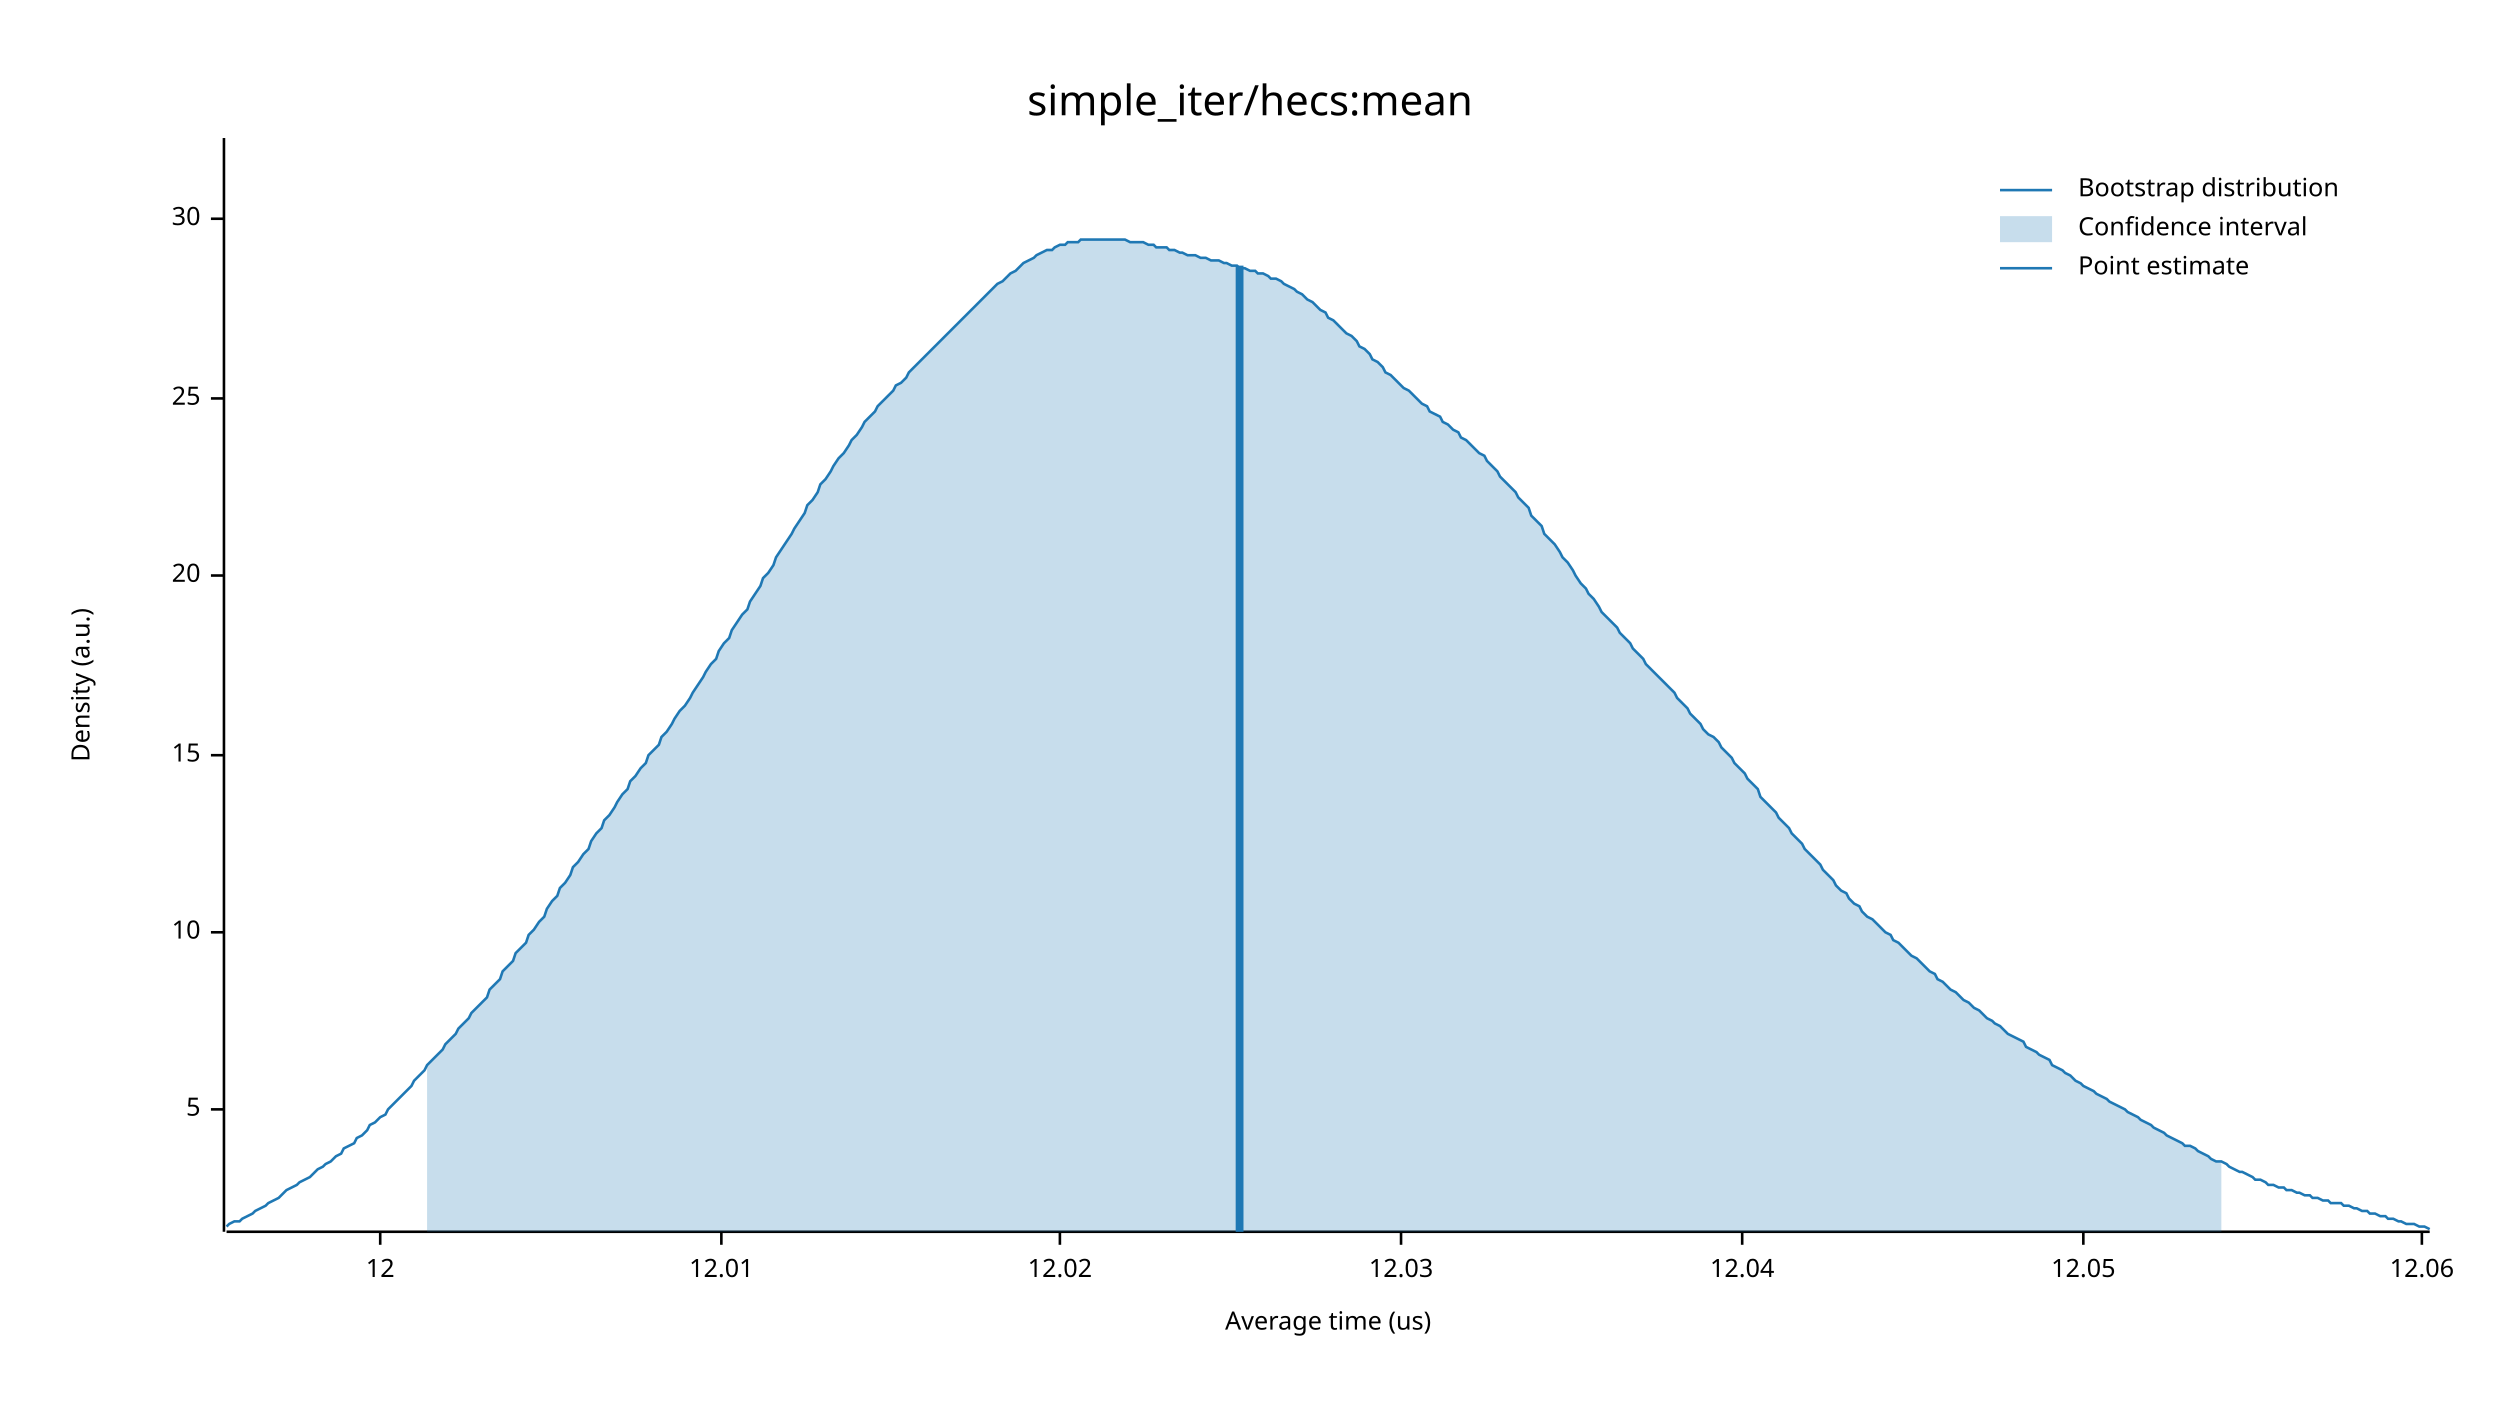
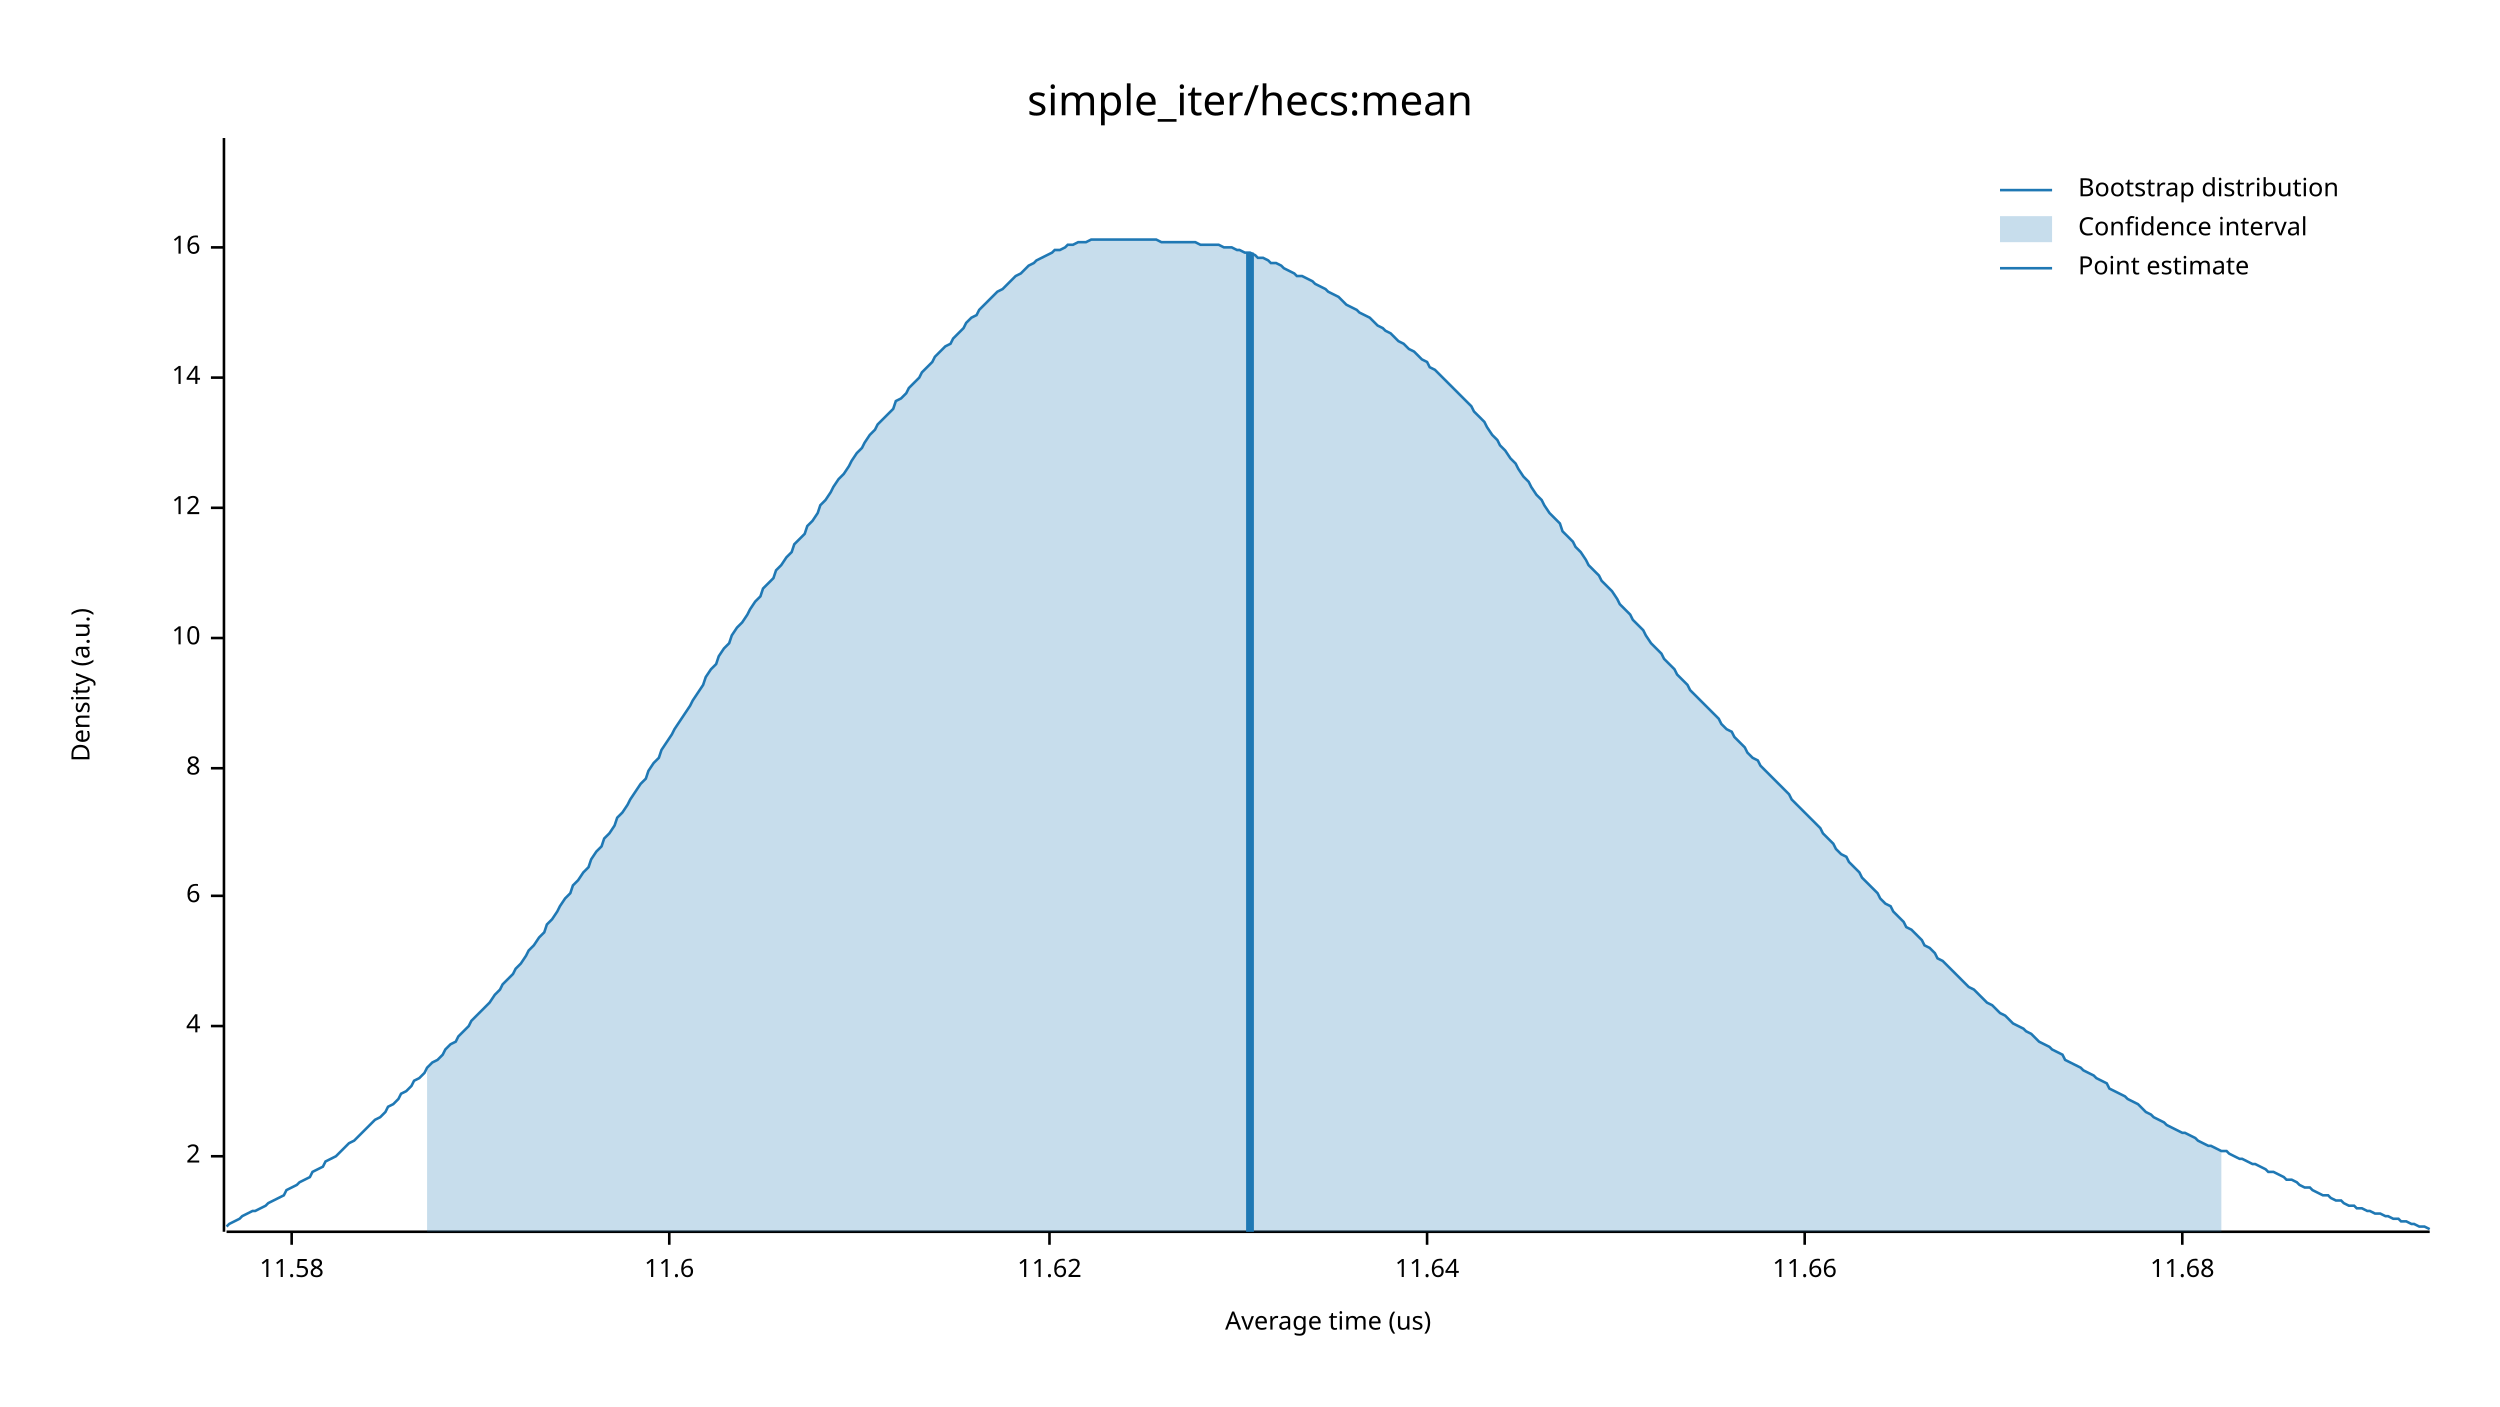
<svg xmlns="http://www.w3.org/2000/svg" width="960" height="540" viewBox="0 0 960 540">
  <text x="480" y="32" dy="0.76em" text-anchor="middle" font-family="sans-serif" font-size="16.129" opacity="1" fill="#000000">
simple_iter/hecs:mean
</text>
  <text x="27" y="263" dy="0.76em" text-anchor="middle" font-family="sans-serif" font-size="9.677" opacity="1" fill="#000000" transform="rotate(270, 27, 263)">
Density (a.u.)
</text>
  <text x="510" y="513" dy="-0.5ex" text-anchor="middle" font-family="sans-serif" font-size="9.677" opacity="1" fill="#000000">
Average time (us)
</text>
  <polyline fill="none" opacity="1" stroke="#000000" stroke-width="1" points="86,53 86,473 " />
-   <text x="77" y="426" dy="0.5ex" text-anchor="end" font-family="sans-serif" font-size="9.677" opacity="1" fill="#000000">
- 5
+   <text x="77" y="444" dy="0.5ex" text-anchor="end" font-family="sans-serif" font-size="9.677" opacity="1" fill="#000000">
+ 2
</text>
-   <polyline fill="none" opacity="1" stroke="#000000" stroke-width="1" points="81,426 86,426 " />
-   <text x="77" y="358" dy="0.5ex" text-anchor="end" font-family="sans-serif" font-size="9.677" opacity="1" fill="#000000">
+   <polyline fill="none" opacity="1" stroke="#000000" stroke-width="1" points="81,444 86,444 " />
+   <text x="77" y="394" dy="0.5ex" text-anchor="end" font-family="sans-serif" font-size="9.677" opacity="1" fill="#000000">
+ 4
+ </text>
+   <polyline fill="none" opacity="1" stroke="#000000" stroke-width="1" points="81,394 86,394 " />
+   <text x="77" y="344" dy="0.5ex" text-anchor="end" font-family="sans-serif" font-size="9.677" opacity="1" fill="#000000">
+ 6
+ </text>
+   <polyline fill="none" opacity="1" stroke="#000000" stroke-width="1" points="81,344 86,344 " />
+   <text x="77" y="295" dy="0.5ex" text-anchor="end" font-family="sans-serif" font-size="9.677" opacity="1" fill="#000000">
+ 8
+ </text>
+   <polyline fill="none" opacity="1" stroke="#000000" stroke-width="1" points="81,295 86,295 " />
+   <text x="77" y="245" dy="0.5ex" text-anchor="end" font-family="sans-serif" font-size="9.677" opacity="1" fill="#000000">
10
</text>
-   <polyline fill="none" opacity="1" stroke="#000000" stroke-width="1" points="81,358 86,358 " />
-   <text x="77" y="290" dy="0.5ex" text-anchor="end" font-family="sans-serif" font-size="9.677" opacity="1" fill="#000000">
- 15
- </text>
-   <polyline fill="none" opacity="1" stroke="#000000" stroke-width="1" points="81,290 86,290 " />
-   <text x="77" y="221" dy="0.5ex" text-anchor="end" font-family="sans-serif" font-size="9.677" opacity="1" fill="#000000">
- 20
- </text>
-   <polyline fill="none" opacity="1" stroke="#000000" stroke-width="1" points="81,221 86,221 " />
-   <text x="77" y="153" dy="0.5ex" text-anchor="end" font-family="sans-serif" font-size="9.677" opacity="1" fill="#000000">
- 25
- </text>
-   <polyline fill="none" opacity="1" stroke="#000000" stroke-width="1" points="81,153 86,153 " />
-   <text x="77" y="84" dy="0.5ex" text-anchor="end" font-family="sans-serif" font-size="9.677" opacity="1" fill="#000000">
- 30
- </text>
-   <polyline fill="none" opacity="1" stroke="#000000" stroke-width="1" points="81,84 86,84 " />
-   <polyline fill="none" opacity="1" stroke="#000000" stroke-width="1" points="87,473 933,473 " />
-   <text x="146" y="483" dy="0.76em" text-anchor="middle" font-family="sans-serif" font-size="9.677" opacity="1" fill="#000000">
+   <polyline fill="none" opacity="1" stroke="#000000" stroke-width="1" points="81,245 86,245 " />
+   <text x="77" y="195" dy="0.5ex" text-anchor="end" font-family="sans-serif" font-size="9.677" opacity="1" fill="#000000">
12
</text>
-   <polyline fill="none" opacity="1" stroke="#000000" stroke-width="1" points="146,473 146,478 " />
-   <text x="277" y="483" dy="0.76em" text-anchor="middle" font-family="sans-serif" font-size="9.677" opacity="1" fill="#000000">
- 12.01
+   <polyline fill="none" opacity="1" stroke="#000000" stroke-width="1" points="81,195 86,195 " />
+   <text x="77" y="145" dy="0.5ex" text-anchor="end" font-family="sans-serif" font-size="9.677" opacity="1" fill="#000000">
+ 14
</text>
-   <polyline fill="none" opacity="1" stroke="#000000" stroke-width="1" points="277,473 277,478 " />
-   <text x="407" y="483" dy="0.76em" text-anchor="middle" font-family="sans-serif" font-size="9.677" opacity="1" fill="#000000">
- 12.02
+   <polyline fill="none" opacity="1" stroke="#000000" stroke-width="1" points="81,145 86,145 " />
+   <text x="77" y="95" dy="0.5ex" text-anchor="end" font-family="sans-serif" font-size="9.677" opacity="1" fill="#000000">
+ 16
</text>
-   <polyline fill="none" opacity="1" stroke="#000000" stroke-width="1" points="407,473 407,478 " />
-   <text x="538" y="483" dy="0.76em" text-anchor="middle" font-family="sans-serif" font-size="9.677" opacity="1" fill="#000000">
- 12.03
+   <polyline fill="none" opacity="1" stroke="#000000" stroke-width="1" points="81,95 86,95 " />
+   <polyline fill="none" opacity="1" stroke="#000000" stroke-width="1" points="87,473 933,473 " />
+   <text x="112" y="483" dy="0.76em" text-anchor="middle" font-family="sans-serif" font-size="9.677" opacity="1" fill="#000000">
+ 11.58
</text>
-   <polyline fill="none" opacity="1" stroke="#000000" stroke-width="1" points="538,473 538,478 " />
-   <text x="669" y="483" dy="0.76em" text-anchor="middle" font-family="sans-serif" font-size="9.677" opacity="1" fill="#000000">
- 12.04
+   <polyline fill="none" opacity="1" stroke="#000000" stroke-width="1" points="112,473 112,478 " />
+   <text x="257" y="483" dy="0.76em" text-anchor="middle" font-family="sans-serif" font-size="9.677" opacity="1" fill="#000000">
+ 11.6
</text>
-   <polyline fill="none" opacity="1" stroke="#000000" stroke-width="1" points="669,473 669,478 " />
-   <text x="800" y="483" dy="0.76em" text-anchor="middle" font-family="sans-serif" font-size="9.677" opacity="1" fill="#000000">
- 12.05
+   <polyline fill="none" opacity="1" stroke="#000000" stroke-width="1" points="257,473 257,478 " />
+   <text x="403" y="483" dy="0.76em" text-anchor="middle" font-family="sans-serif" font-size="9.677" opacity="1" fill="#000000">
+ 11.62
</text>
-   <polyline fill="none" opacity="1" stroke="#000000" stroke-width="1" points="800,473 800,478 " />
-   <text x="930" y="483" dy="0.76em" text-anchor="middle" font-family="sans-serif" font-size="9.677" opacity="1" fill="#000000">
- 12.06
+   <polyline fill="none" opacity="1" stroke="#000000" stroke-width="1" points="403,473 403,478 " />
+   <text x="548" y="483" dy="0.76em" text-anchor="middle" font-family="sans-serif" font-size="9.677" opacity="1" fill="#000000">
+ 11.64
</text>
-   <polyline fill="none" opacity="1" stroke="#000000" stroke-width="1" points="930,473 930,478 " />
-   <polyline fill="none" opacity="1" stroke="#1F78B4" stroke-width="1" points="87,471 88,470 90,469 92,469 93,468 95,467 97,466 98,465 100,464 102,463 103,462 105,461 107,460 109,458 110,457 112,456 114,455 115,454 117,453 119,452 120,451 122,449 124,448 125,447 127,446 129,444 131,443 132,441 134,440 136,439 137,437 139,436 141,434 142,432 144,431 146,429 148,428 149,426 151,424 153,422 154,421 156,419 158,417 159,415 161,413 163,411 164,409 166,407 168,405 170,403 171,401 173,399 175,397 176,395 178,393 180,391 181,389 183,387 185,385 187,383 188,380 190,378 192,376 193,373 195,371 197,369 198,366 200,364 202,362 203,359 205,357 207,354 209,352 210,349 212,346 214,344 215,341 217,339 219,336 220,333 222,331 224,328 226,326 227,323 229,320 231,318 232,315 234,313 236,310 237,308 239,305 241,303 242,300 244,298 246,295 248,293 249,290 251,288 253,286 254,283 256,281 258,278 259,276 261,273 263,271 265,268 266,266 268,263 270,260 271,258 273,255 275,253 276,250 278,247 280,245 281,242 283,239 285,236 287,234 288,231 290,228 292,225 293,222 295,220 297,217 298,214 300,211 302,208 304,205 305,203 307,200 309,197 310,194 312,192 314,189 315,186 317,184 319,181 320,179 322,176 324,174 326,171 327,169 329,167 331,164 332,162 334,160 336,158 337,156 339,154 341,152 343,150 344,148 346,147 348,145 349,143 351,141 353,139 354,138 356,136 358,134 359,133 361,131 363,129 365,127 366,126 368,124 370,122 371,121 373,119 375,117 376,116 378,114 380,112 381,111 383,109 385,108 387,106 388,105 390,104 392,102 393,101 395,100 397,99 398,98 400,97 402,96 404,96 405,95 407,94 409,94 410,93 412,93 414,93 415,92 417,92 419,92 420,92 422,92 424,92 426,92 427,92 429,92 431,92 432,92 434,93 436,93 437,93 439,93 441,94 443,94 444,95 446,95 448,95 449,96 451,96 453,97 454,97 456,98 458,98 459,98 461,99 463,99 465,100 466,100 468,100 470,101 471,101 473,102 475,102 476,103 478,103 480,104 482,104 483,105 485,105 487,106 488,107 490,107 492,108 493,109 495,110 497,111 498,112 500,113 502,115 504,116 505,117 507,119 509,120 510,122 512,123 514,125 515,126 517,128 519,129 521,131 522,133 524,134 526,136 527,138 529,139 531,141 532,143 534,144 536,146 537,147 539,149 541,150 543,152 544,153 546,155 548,156 549,158 551,159 553,160 554,162 556,163 558,165 560,166 561,168 563,169 565,171 566,172 568,174 570,175 571,177 573,179 575,181 576,183 578,185 580,187 582,189 583,191 585,193 587,195 588,198 590,200 592,202 593,205 595,207 597,209 599,212 600,214 602,216 604,219 605,221 607,224 609,226 610,228 612,230 614,233 615,235 617,237 619,239 621,241 622,243 624,245 626,247 627,249 629,251 631,253 632,255 634,257 636,259 638,261 639,262 641,264 643,266 644,268 646,270 648,272 649,274 651,276 653,278 654,280 656,282 658,283 660,285 661,287 663,289 665,291 666,293 668,295 670,297 671,299 673,301 675,303 676,306 678,308 680,310 682,312 683,314 685,316 687,318 688,320 690,322 692,324 693,326 695,328 697,330 699,332 700,334 702,336 704,338 705,340 707,342 709,343 710,345 712,347 714,348 715,350 717,352 719,353 721,355 722,356 724,358 726,359 727,361 729,362 731,364 732,365 734,367 736,368 738,370 739,371 741,373 743,374 744,376 746,377 748,379 749,380 751,381 753,383 754,384 756,385 758,387 760,388 761,389 763,391 765,392 766,393 768,394 770,396 771,397 773,398 775,399 777,400 778,402 780,403 782,404 783,405 785,406 787,407 788,409 790,410 792,411 793,412 795,413 797,415 799,416 800,417 802,418 804,419 805,420 807,421 809,422 810,423 812,424 814,425 816,426 817,427 819,428 821,429 822,430 824,431 826,432 827,433 829,434 831,435 832,436 834,437 836,438 838,439 839,440 841,440 843,441 844,442 846,443 848,444 849,445 851,446 853,446 855,447 856,448 858,449 860,450 861,450 863,451 865,452 866,453 868,453 870,454 871,455 873,455 875,456 877,456 878,457 880,457 882,458 883,458 885,459 887,459 888,460 890,460 892,461 894,461 895,462 897,462 899,462 900,463 902,463 904,464 905,464 907,465 909,465 910,466 912,466 914,467 916,467 917,468 919,468 921,469 922,469 924,470 926,470 927,470 929,471 931,471 933,472 " />
-   <polygon opacity="0.25" fill="#1F78B4" points="164,409 166,407 168,405 170,403 171,401 173,399 175,397 176,395 178,393 180,391 181,389 183,387 185,385 187,383 188,380 190,378 192,376 193,373 195,371 197,369 198,366 200,364 202,362 203,359 205,357 207,354 209,352 210,349 212,346 214,344 215,341 217,339 219,336 220,333 222,331 224,328 226,326 227,323 229,320 231,318 232,315 234,313 236,310 237,308 239,305 241,303 242,300 244,298 246,295 248,293 249,290 251,288 253,286 254,283 256,281 258,278 259,276 261,273 263,271 265,268 266,266 268,263 270,260 271,258 273,255 275,253 276,250 278,247 280,245 281,242 283,239 285,236 287,234 288,231 290,228 292,225 293,222 295,220 297,217 298,214 300,211 302,208 304,205 305,203 307,200 309,197 310,194 312,192 314,189 315,186 317,184 319,181 320,179 322,176 324,174 326,171 327,169 329,167 331,164 332,162 334,160 336,158 337,156 339,154 341,152 343,150 344,148 346,147 348,145 349,143 351,141 353,139 354,138 356,136 358,134 359,133 361,131 363,129 365,127 366,126 368,124 370,122 371,121 373,119 375,117 376,116 378,114 380,112 381,111 383,109 385,108 387,106 388,105 390,104 392,102 393,101 395,100 397,99 398,98 400,97 402,96 404,96 405,95 407,94 409,94 410,93 412,93 414,93 415,92 417,92 419,92 420,92 422,92 424,92 426,92 427,92 429,92 431,92 432,92 434,93 436,93 437,93 439,93 441,94 443,94 444,95 446,95 448,95 449,96 451,96 453,97 454,97 456,98 458,98 459,98 461,99 463,99 465,100 466,100 468,100 470,101 471,101 473,102 475,102 476,103 478,103 480,104 482,104 483,105 485,105 487,106 488,107 490,107 492,108 493,109 495,110 497,111 498,112 500,113 502,115 504,116 505,117 507,119 509,120 510,122 512,123 514,125 515,126 517,128 519,129 521,131 522,133 524,134 526,136 527,138 529,139 531,141 532,143 534,144 536,146 537,147 539,149 541,150 543,152 544,153 546,155 548,156 549,158 551,159 553,160 554,162 556,163 558,165 560,166 561,168 563,169 565,171 566,172 568,174 570,175 571,177 573,179 575,181 576,183 578,185 580,187 582,189 583,191 585,193 587,195 588,198 590,200 592,202 593,205 595,207 597,209 599,212 600,214 602,216 604,219 605,221 607,224 609,226 610,228 612,230 614,233 615,235 617,237 619,239 621,241 622,243 624,245 626,247 627,249 629,251 631,253 632,255 634,257 636,259 638,261 639,262 641,264 643,266 644,268 646,270 648,272 649,274 651,276 653,278 654,280 656,282 658,283 660,285 661,287 663,289 665,291 666,293 668,295 670,297 671,299 673,301 675,303 676,306 678,308 680,310 682,312 683,314 685,316 687,318 688,320 690,322 692,324 693,326 695,328 697,330 699,332 700,334 702,336 704,338 705,340 707,342 709,343 710,345 712,347 714,348 715,350 717,352 719,353 721,355 722,356 724,358 726,359 727,361 729,362 731,364 732,365 734,367 736,368 738,370 739,371 741,373 743,374 744,376 746,377 748,379 749,380 751,381 753,383 754,384 756,385 758,387 760,388 761,389 763,391 765,392 766,393 768,394 770,396 771,397 773,398 775,399 777,400 778,402 780,403 782,404 783,405 785,406 787,407 788,409 790,410 792,411 793,412 795,413 797,415 799,416 800,417 802,418 804,419 805,420 807,421 809,422 810,423 812,424 814,425 816,426 817,427 819,428 821,429 822,430 824,431 826,432 827,433 829,434 831,435 832,436 834,437 836,438 838,439 839,440 841,440 843,441 844,442 846,443 848,444 849,445 851,446 853,446 853,473 164,473 " />
-   <polyline fill="none" opacity="1" stroke="#1F78B4" stroke-width="3" points="476,473 476,102 " />
+   <polyline fill="none" opacity="1" stroke="#000000" stroke-width="1" points="548,473 548,478 " />
+   <text x="693" y="483" dy="0.76em" text-anchor="middle" font-family="sans-serif" font-size="9.677" opacity="1" fill="#000000">
+ 11.66
+ </text>
+   <polyline fill="none" opacity="1" stroke="#000000" stroke-width="1" points="693,473 693,478 " />
+   <text x="838" y="483" dy="0.76em" text-anchor="middle" font-family="sans-serif" font-size="9.677" opacity="1" fill="#000000">
+ 11.68
+ </text>
+   <polyline fill="none" opacity="1" stroke="#000000" stroke-width="1" points="838,473 838,478 " />
+   <polyline fill="none" opacity="1" stroke="#1F78B4" stroke-width="1" points="87,471 88,470 90,469 92,468 93,467 95,466 97,465 98,465 100,464 102,463 103,462 105,461 107,460 109,459 110,457 112,456 114,455 115,454 117,453 119,452 120,450 122,449 124,448 125,446 127,445 129,444 131,442 132,441 134,439 136,438 137,437 139,435 141,433 142,432 144,430 146,429 148,427 149,425 151,424 153,422 154,420 156,419 158,417 159,415 161,414 163,412 164,410 166,408 168,407 170,405 171,403 173,401 175,400 176,398 178,396 180,394 181,392 183,390 185,388 187,386 188,385 190,382 192,380 193,378 195,376 197,374 198,372 200,370 202,367 203,365 205,363 207,360 209,358 210,355 212,353 214,350 215,348 217,345 219,343 220,340 222,338 224,335 226,333 227,330 229,327 231,325 232,322 234,320 236,317 237,314 239,312 241,309 242,307 244,304 246,301 248,299 249,296 251,293 253,291 254,288 256,285 258,282 259,280 261,277 263,274 265,271 266,269 268,266 270,263 271,260 273,257 275,255 276,252 278,249 280,247 281,244 283,241 285,239 287,236 288,234 290,231 292,229 293,226 295,224 297,222 298,219 300,217 302,214 304,212 305,209 307,207 309,205 310,202 312,200 314,197 315,194 317,192 319,189 320,187 322,184 324,182 326,179 327,177 329,174 331,172 332,170 334,167 336,165 337,163 339,161 341,159 343,157 344,154 346,153 348,151 349,149 351,147 353,145 354,143 356,141 358,139 359,137 361,135 363,133 365,132 366,130 368,128 370,126 371,124 373,122 375,121 376,119 378,117 380,115 381,114 383,112 385,111 387,109 388,108 390,106 392,105 393,104 395,102 397,101 398,100 400,99 402,98 404,97 405,96 407,96 409,95 410,94 412,94 414,93 415,93 417,93 419,92 420,92 422,92 424,92 426,92 427,92 429,92 431,92 432,92 434,92 436,92 437,92 439,92 441,92 443,92 444,92 446,93 448,93 449,93 451,93 453,93 454,93 456,93 458,93 459,93 461,94 463,94 465,94 466,94 468,94 470,95 471,95 473,95 475,96 476,96 478,97 480,97 482,98 483,99 485,99 487,100 488,101 490,101 492,102 493,103 495,104 497,105 498,106 500,106 502,107 504,108 505,109 507,110 509,111 510,112 512,113 514,114 515,115 517,117 519,118 521,119 522,120 524,121 526,122 527,123 529,125 531,126 532,127 534,128 536,130 537,131 539,132 541,134 543,135 544,136 546,138 548,139 549,141 551,142 553,144 554,145 556,147 558,149 560,151 561,152 563,154 565,156 566,158 568,160 570,162 571,164 573,167 575,169 576,171 578,173 580,176 582,178 583,180 585,183 587,185 588,187 590,190 592,192 593,194 595,197 597,199 599,201 600,204 602,206 604,208 605,210 607,212 609,215 610,217 612,219 614,221 615,223 617,225 619,227 621,230 622,232 624,234 626,236 627,238 629,240 631,242 632,244 634,247 636,249 638,251 639,253 641,255 643,257 644,259 646,261 648,263 649,265 651,267 653,269 654,270 656,272 658,274 660,276 661,278 663,280 665,281 666,283 668,285 670,287 671,289 673,291 675,292 676,294 678,296 680,298 682,300 683,301 685,303 687,305 688,307 690,309 692,311 693,312 695,314 697,316 699,318 700,320 702,322 704,324 705,326 707,328 709,329 710,331 712,333 714,335 715,337 717,339 719,341 721,343 722,345 724,347 726,348 727,350 729,352 731,354 732,356 734,357 736,359 738,361 739,363 741,364 743,366 744,368 746,369 748,371 749,372 751,374 753,376 754,377 756,379 758,380 760,382 761,383 763,385 765,386 766,387 768,389 770,390 771,391 773,393 775,394 777,395 778,396 780,397 782,399 783,400 785,401 787,402 788,403 790,404 792,405 793,407 795,408 797,409 799,410 800,411 802,412 804,413 805,414 807,415 809,416 810,418 812,419 814,420 816,421 817,422 819,423 821,424 822,425 824,427 826,428 827,429 829,430 831,431 832,432 834,433 836,434 838,435 839,435 841,436 843,437 844,438 846,439 848,440 849,440 851,441 853,442 855,442 856,443 858,444 860,445 861,445 863,446 865,447 866,447 868,448 870,449 871,450 873,450 875,451 877,452 878,453 880,453 882,454 883,455 885,456 887,456 888,457 890,458 892,459 894,459 895,460 897,461 899,461 900,462 902,463 904,463 905,464 907,464 909,465 910,465 912,466 914,466 916,467 917,467 919,468 921,468 922,469 924,469 926,470 927,470 929,471 931,471 933,472 " />
+   <polygon opacity="0.25" fill="#1F78B4" points="164,410 166,408 168,407 170,405 171,403 173,401 175,400 176,398 178,396 180,394 181,392 183,390 185,388 187,386 188,385 190,382 192,380 193,378 195,376 197,374 198,372 200,370 202,367 203,365 205,363 207,360 209,358 210,355 212,353 214,350 215,348 217,345 219,343 220,340 222,338 224,335 226,333 227,330 229,327 231,325 232,322 234,320 236,317 237,314 239,312 241,309 242,307 244,304 246,301 248,299 249,296 251,293 253,291 254,288 256,285 258,282 259,280 261,277 263,274 265,271 266,269 268,266 270,263 271,260 273,257 275,255 276,252 278,249 280,247 281,244 283,241 285,239 287,236 288,234 290,231 292,229 293,226 295,224 297,222 298,219 300,217 302,214 304,212 305,209 307,207 309,205 310,202 312,200 314,197 315,194 317,192 319,189 320,187 322,184 324,182 326,179 327,177 329,174 331,172 332,170 334,167 336,165 337,163 339,161 341,159 343,157 344,154 346,153 348,151 349,149 351,147 353,145 354,143 356,141 358,139 359,137 361,135 363,133 365,132 366,130 368,128 370,126 371,124 373,122 375,121 376,119 378,117 380,115 381,114 383,112 385,111 387,109 388,108 390,106 392,105 393,104 395,102 397,101 398,100 400,99 402,98 404,97 405,96 407,96 409,95 410,94 412,94 414,93 415,93 417,93 419,92 420,92 422,92 424,92 426,92 427,92 429,92 431,92 432,92 434,92 436,92 437,92 439,92 441,92 443,92 444,92 446,93 448,93 449,93 451,93 453,93 454,93 456,93 458,93 459,93 461,94 463,94 465,94 466,94 468,94 470,95 471,95 473,95 475,96 476,96 478,97 480,97 482,98 483,99 485,99 487,100 488,101 490,101 492,102 493,103 495,104 497,105 498,106 500,106 502,107 504,108 505,109 507,110 509,111 510,112 512,113 514,114 515,115 517,117 519,118 521,119 522,120 524,121 526,122 527,123 529,125 531,126 532,127 534,128 536,130 537,131 539,132 541,134 543,135 544,136 546,138 548,139 549,141 551,142 553,144 554,145 556,147 558,149 560,151 561,152 563,154 565,156 566,158 568,160 570,162 571,164 573,167 575,169 576,171 578,173 580,176 582,178 583,180 585,183 587,185 588,187 590,190 592,192 593,194 595,197 597,199 599,201 600,204 602,206 604,208 605,210 607,212 609,215 610,217 612,219 614,221 615,223 617,225 619,227 621,230 622,232 624,234 626,236 627,238 629,240 631,242 632,244 634,247 636,249 638,251 639,253 641,255 643,257 644,259 646,261 648,263 649,265 651,267 653,269 654,270 656,272 658,274 660,276 661,278 663,280 665,281 666,283 668,285 670,287 671,289 673,291 675,292 676,294 678,296 680,298 682,300 683,301 685,303 687,305 688,307 690,309 692,311 693,312 695,314 697,316 699,318 700,320 702,322 704,324 705,326 707,328 709,329 710,331 712,333 714,335 715,337 717,339 719,341 721,343 722,345 724,347 726,348 727,350 729,352 731,354 732,356 734,357 736,359 738,361 739,363 741,364 743,366 744,368 746,369 748,371 749,372 751,374 753,376 754,377 756,379 758,380 760,382 761,383 763,385 765,386 766,387 768,389 770,390 771,391 773,393 775,394 777,395 778,396 780,397 782,399 783,400 785,401 787,402 788,403 790,404 792,405 793,407 795,408 797,409 799,410 800,411 802,412 804,413 805,414 807,415 809,416 810,418 812,419 814,420 816,421 817,422 819,423 821,424 822,425 824,427 826,428 827,429 829,430 831,431 832,432 834,433 836,434 838,435 839,435 841,436 843,437 844,438 846,439 848,440 849,440 851,441 853,442 853,473 164,473 " />
+   <polyline fill="none" opacity="1" stroke="#1F78B4" stroke-width="3" points="480,473 480,97 " />
  <text x="798" y="68" dy="0.76em" text-anchor="start" font-family="sans-serif" font-size="9.677" opacity="1" fill="#000000">
Bootstrap distribution
</text>
  <text x="798" y="83" dy="0.76em" text-anchor="start" font-family="sans-serif" font-size="9.677" opacity="1" fill="#000000">
Confidence interval
</text>
  <text x="798" y="98" dy="0.76em" text-anchor="start" font-family="sans-serif" font-size="9.677" opacity="1" fill="#000000">
Point estimate
</text>
  <polyline fill="none" opacity="1" stroke="#1F78B4" stroke-width="1" points="768,73 788,73 " />
  <rect x="768" y="83" width="20" height="10" opacity="0.25" fill="#1F78B4" stroke="none" />
  <polyline fill="none" opacity="1" stroke="#1F78B4" stroke-width="1" points="768,103 788,103 " />
</svg>
